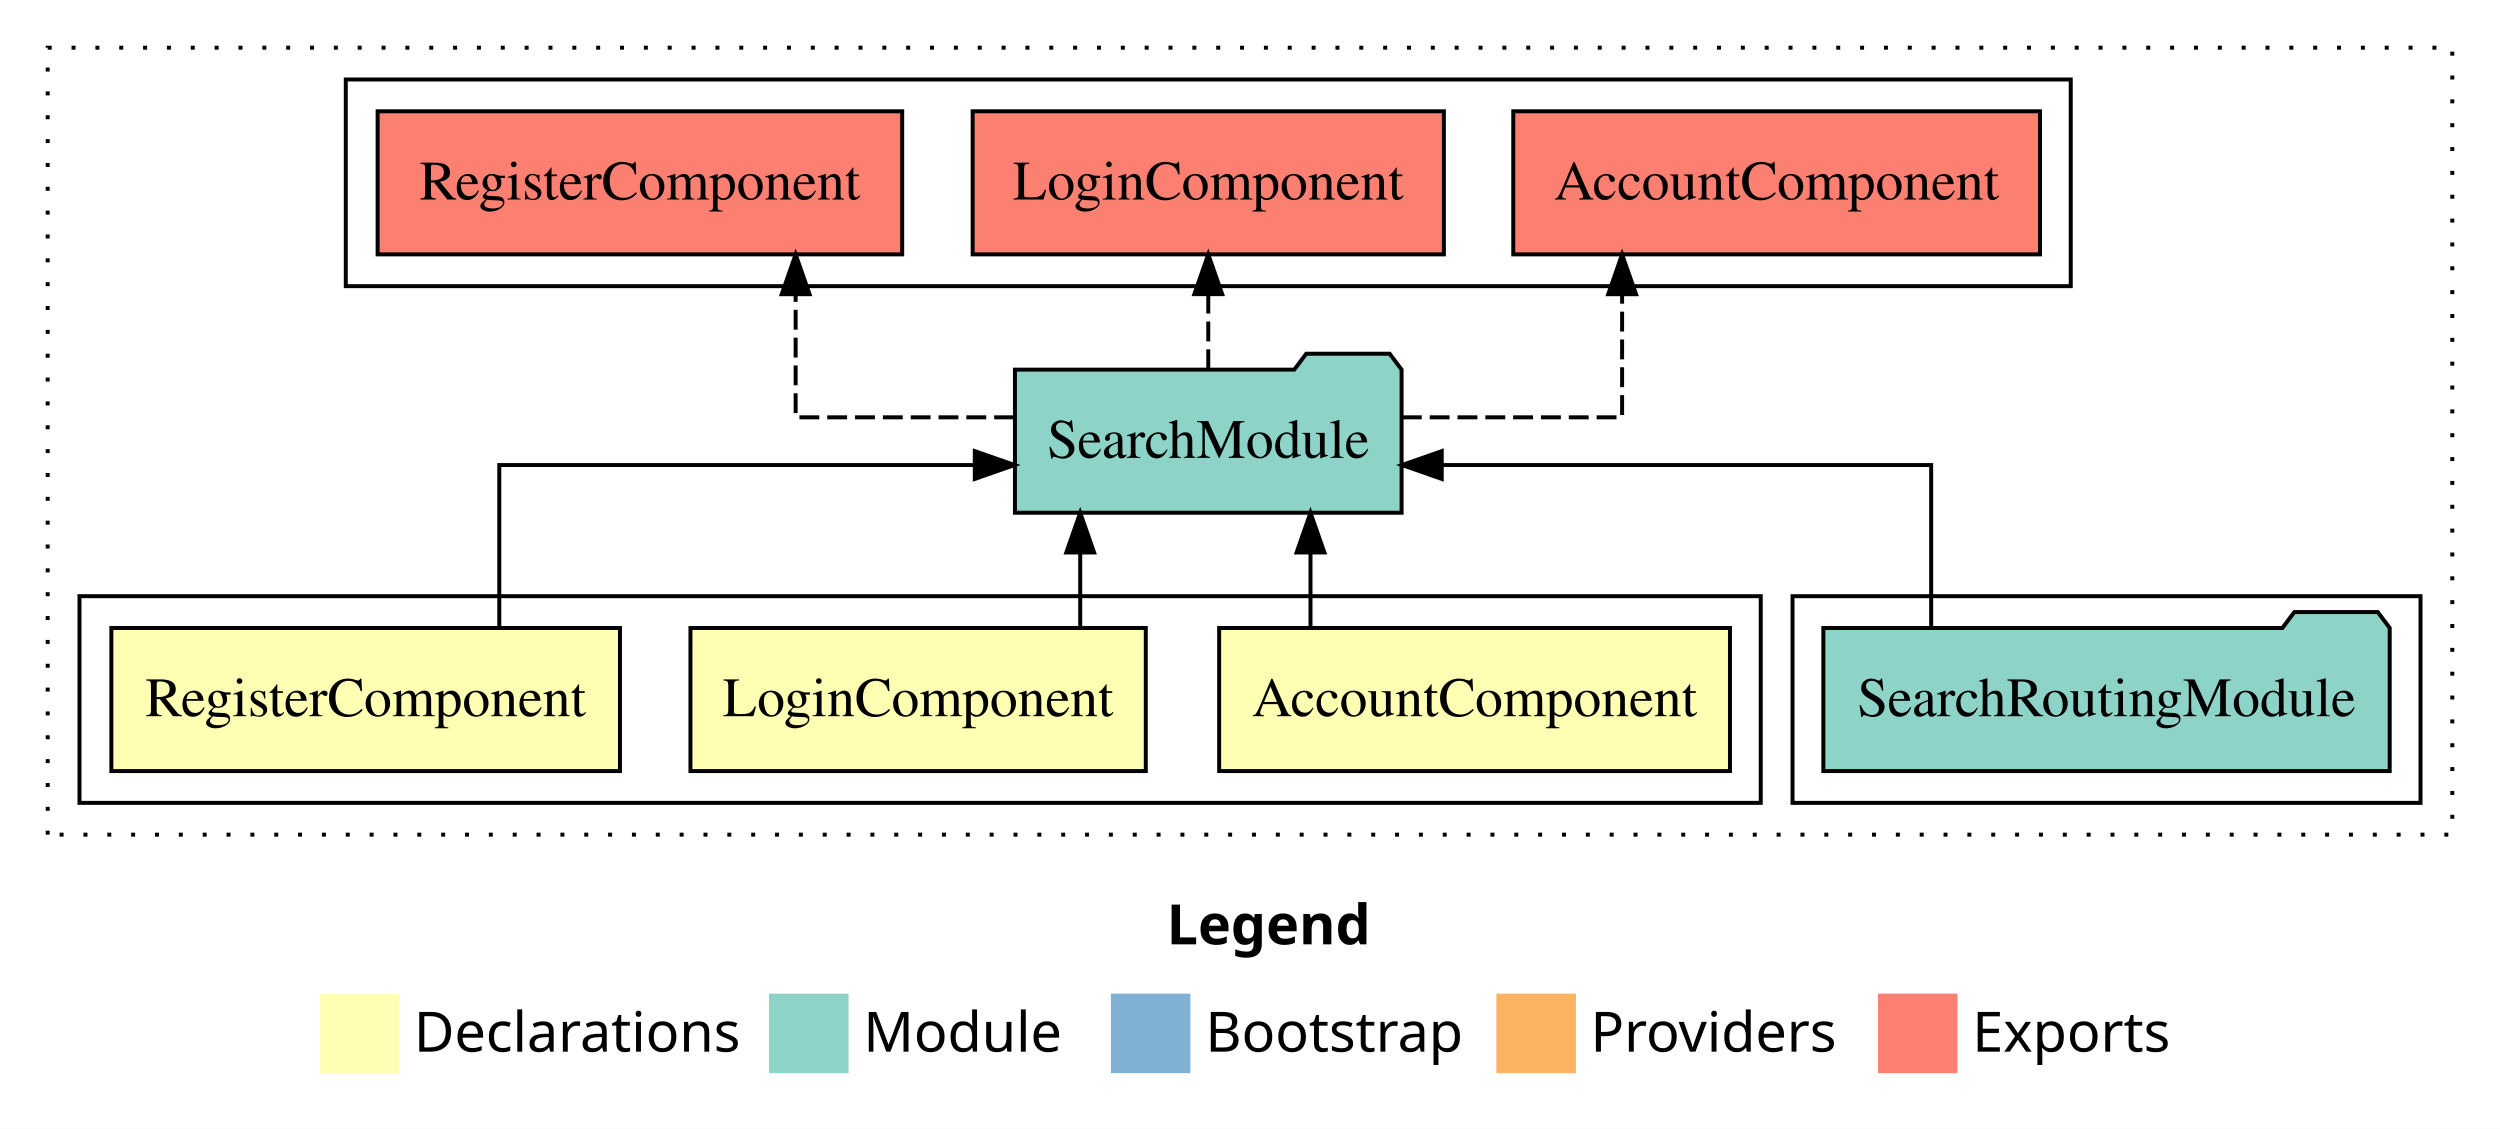
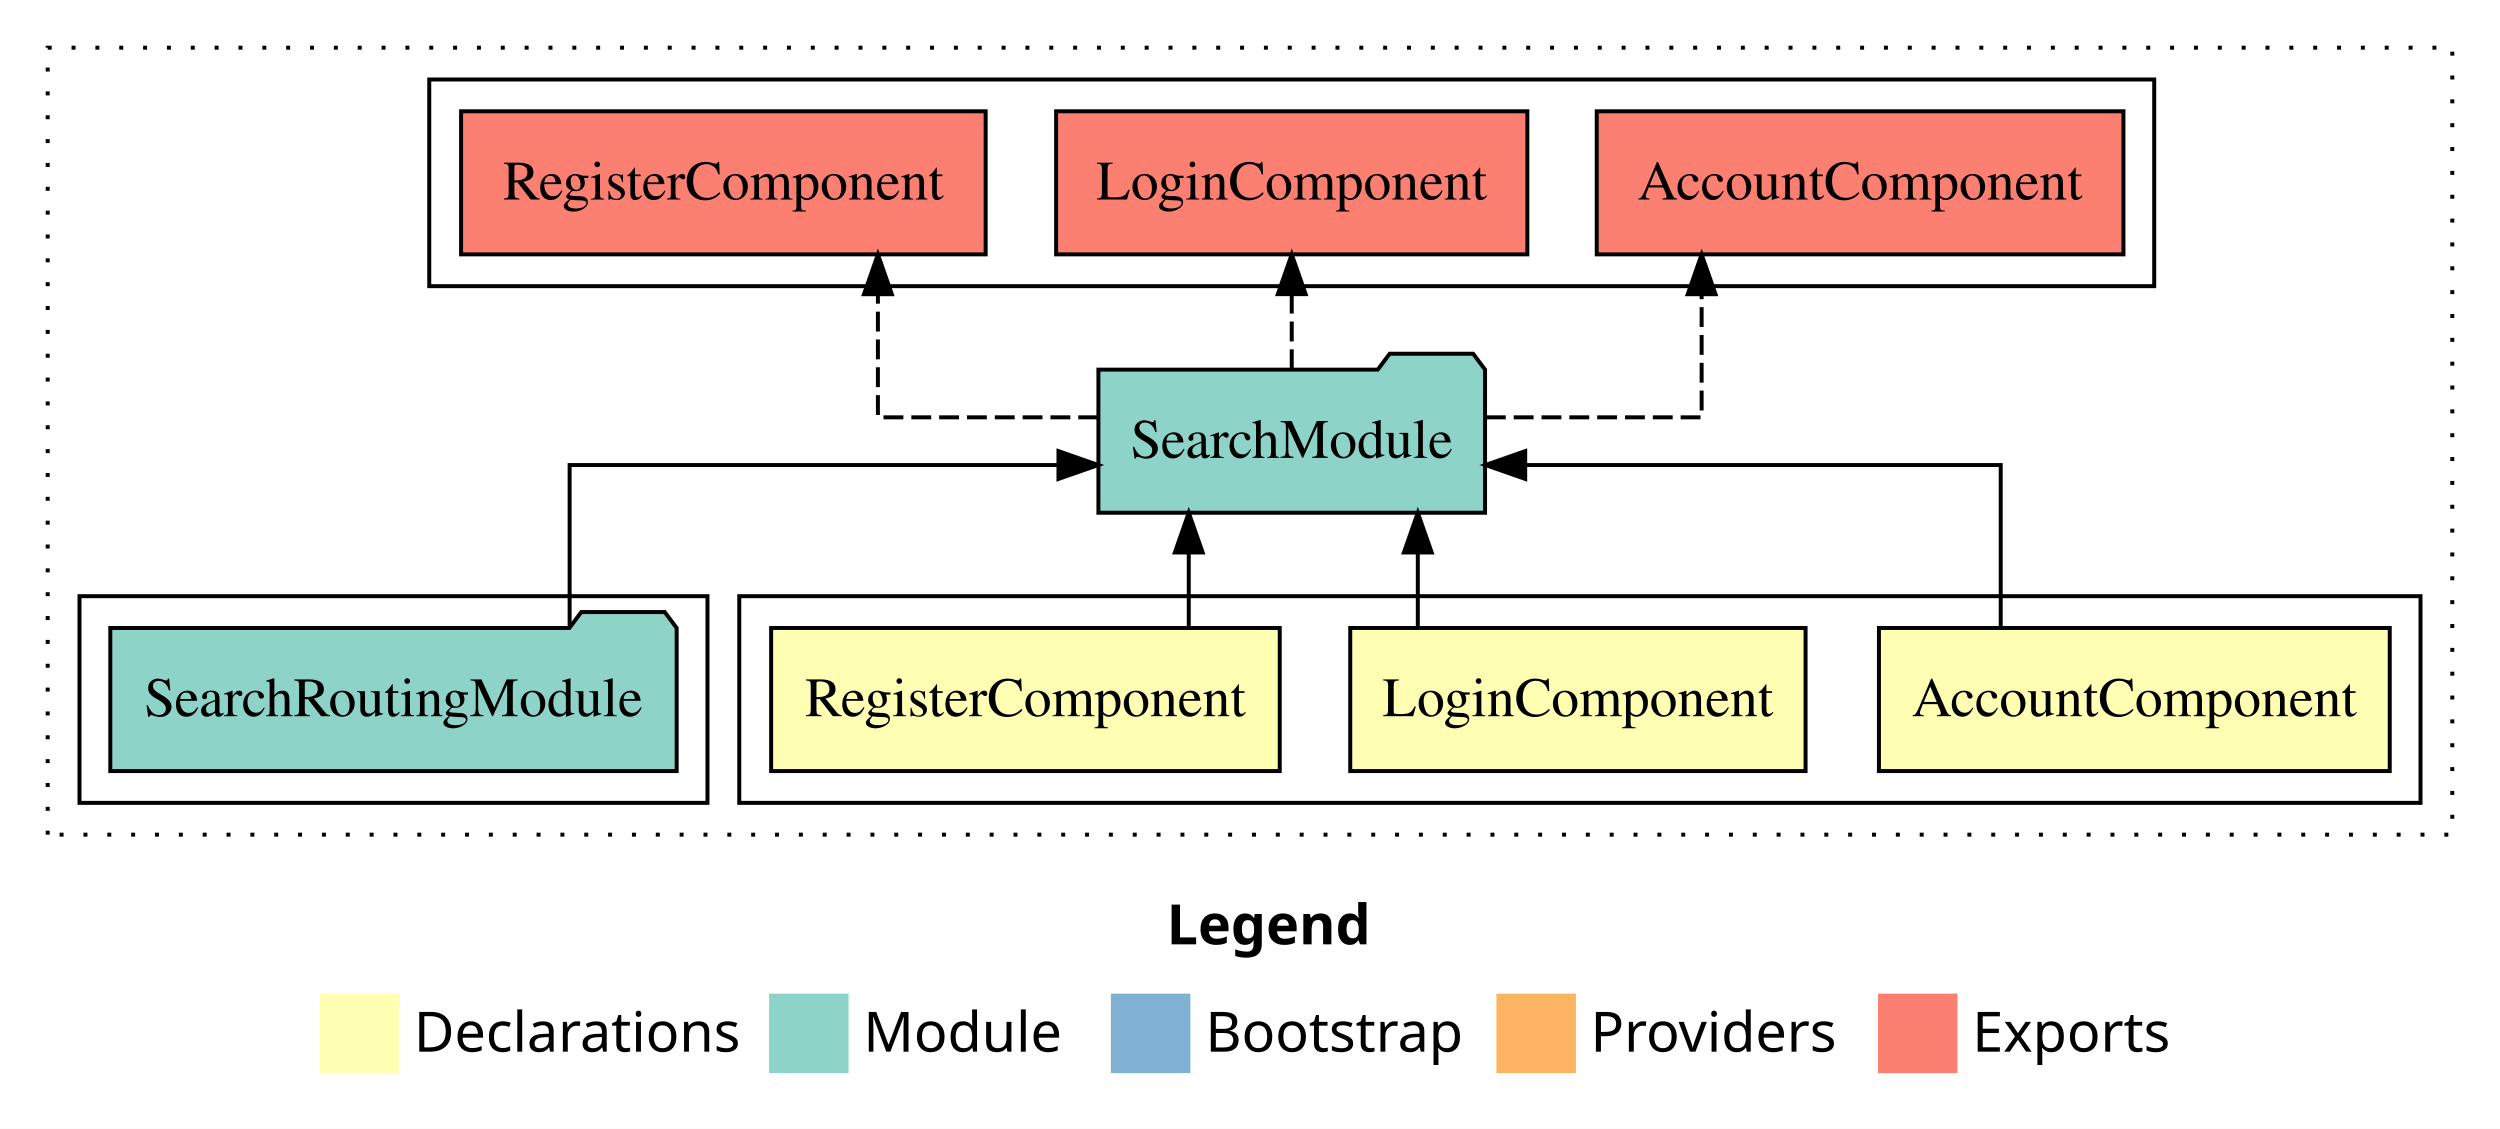
<svg xmlns="http://www.w3.org/2000/svg" width="629pt" height="284pt" viewBox="0.00 0.00 629.00 284.00">
  <g id="graph0" class="graph" transform="scale(1 1) rotate(0) translate(4 280)">
    <polygon fill="white" stroke="transparent" points="-4,4 -4,-280 625,-280 625,4 -4,4" />
    <text text-anchor="start" x="289.51" y="-42.4" font-family="sans-serif" font-weight="bold" font-size="14.00">Legend</text>
    <polygon fill="#ffffb3" stroke="transparent" points="76.5,-10 76.5,-30 96.5,-30 96.5,-10 76.5,-10" />
    <text text-anchor="start" x="100.13" y="-15.4" font-family="sans-serif" font-size="14.00">  Declarations</text>
    <polygon fill="#8dd3c7" stroke="transparent" points="189.5,-10 189.5,-30 209.5,-30 209.5,-10 189.5,-10" />
    <text text-anchor="start" x="213.23" y="-15.4" font-family="sans-serif" font-size="14.00">  Module</text>
    <polygon fill="#80b1d3" stroke="transparent" points="275.5,-10 275.5,-30 295.5,-30 295.5,-10 275.5,-10" />
    <text text-anchor="start" x="299.28" y="-15.4" font-family="sans-serif" font-size="14.00">  Bootstrap</text>
    <polygon fill="#fdb462" stroke="transparent" points="372.5,-10 372.5,-30 392.5,-30 392.5,-10 372.5,-10" />
    <text text-anchor="start" x="396.17" y="-15.4" font-family="sans-serif" font-size="14.00">  Providers</text>
    <polygon fill="#fb8072" stroke="transparent" points="468.5,-10 468.5,-30 488.5,-30 488.5,-10 468.5,-10" />
    <text text-anchor="start" x="492.23" y="-15.4" font-family="sans-serif" font-size="14.00">  Exports</text>
    <g id="clust1" class="cluster">
      <polygon fill="none" stroke="black" stroke-dasharray="1,5" points="8,-70 8,-268 613,-268 613,-70 8,-70" />
    </g>
-     <g id="clust6" class="cluster">
-       <polygon fill="none" stroke="black" points="447,-78 447,-130 605,-130 605,-78 447,-78" />
-     </g>
    <g id="clust2" class="cluster">
-       <polygon fill="none" stroke="black" points="16,-78 16,-130 439,-130 439,-78 16,-78" />
+       <polygon fill="none" stroke="black" points="182,-78 182,-130 605,-130 605,-78 182,-78" />
    </g>
    <g id="clust7" class="cluster">
-       <polygon fill="none" stroke="black" points="83,-208 83,-260 517,-260 517,-208 83,-208" />
+       <polygon fill="none" stroke="black" points="104,-208 104,-260 538,-260 538,-208 104,-208" />
+     </g>
+     <g id="clust6" class="cluster">
+       <polygon fill="none" stroke="black" points="16,-78 16,-130 174,-130 174,-78 16,-78" />
    </g>
    <g id="node1" class="node">
-       <polygon fill="#ffffb3" stroke="black" points="431.26,-122 302.74,-122 302.74,-86 431.26,-86 431.26,-122" />
-       <text text-anchor="middle" x="367" y="-99.8" font-family="Times,serif" font-size="14.00">AccountComponent</text>
+       <polygon fill="#ffffb3" stroke="black" points="597.26,-122 468.74,-122 468.74,-86 597.26,-86 597.26,-122" />
+       <text text-anchor="middle" x="533" y="-99.8" font-family="Times,serif" font-size="14.00">AccountComponent</text>
    </g>
    <g id="node4" class="node">
-       <polygon fill="#8dd3c7" stroke="black" points="348.64,-187 345.64,-191 324.64,-191 321.64,-187 251.36,-187 251.36,-151 348.64,-151 348.64,-187" />
-       <text text-anchor="middle" x="300" y="-164.8" font-family="Times,serif" font-size="14.00">SearchModule</text>
+       <polygon fill="#8dd3c7" stroke="black" points="369.64,-187 366.64,-191 345.64,-191 342.64,-187 272.36,-187 272.36,-151 369.64,-151 369.64,-187" />
+       <text text-anchor="middle" x="321" y="-164.8" font-family="Times,serif" font-size="14.00">SearchModule</text>
    </g>
    <g id="edge1" class="edge">
-       <path fill="none" stroke="black" d="M325.72,-122.11C325.72,-122.11 325.72,-140.99 325.72,-140.99" />
-       <polygon fill="black" stroke="black" points="322.22,-140.99 325.72,-150.99 329.22,-140.99 322.22,-140.99" />
+       <path fill="none" stroke="black" d="M499.38,-122.02C499.38,-139.37 499.38,-163 499.38,-163 499.38,-163 379.74,-163 379.74,-163" />
+       <polygon fill="black" stroke="black" points="379.74,-159.5 369.74,-163 379.74,-166.5 379.74,-159.5" />
    </g>
    <g id="node2" class="node">
-       <polygon fill="#ffffb3" stroke="black" points="284.28,-122 169.72,-122 169.72,-86 284.28,-86 284.28,-122" />
-       <text text-anchor="middle" x="227" y="-99.8" font-family="Times,serif" font-size="14.00">LoginComponent</text>
+       <polygon fill="#ffffb3" stroke="black" points="450.28,-122 335.72,-122 335.72,-86 450.28,-86 450.28,-122" />
+       <text text-anchor="middle" x="393" y="-99.8" font-family="Times,serif" font-size="14.00">LoginComponent</text>
    </g>
    <g id="edge2" class="edge">
-       <path fill="none" stroke="black" d="M267.78,-122.11C267.78,-122.11 267.78,-140.99 267.78,-140.99" />
-       <polygon fill="black" stroke="black" points="264.28,-140.99 267.78,-150.99 271.28,-140.99 264.28,-140.99" />
+       <path fill="none" stroke="black" d="M352.72,-122.11C352.72,-122.11 352.72,-140.99 352.72,-140.99" />
+       <polygon fill="black" stroke="black" points="349.22,-140.99 352.72,-150.99 356.22,-140.99 349.22,-140.99" />
    </g>
    <g id="node3" class="node">
-       <polygon fill="#ffffb3" stroke="black" points="151.98,-122 24.02,-122 24.02,-86 151.98,-86 151.98,-122" />
-       <text text-anchor="middle" x="88" y="-99.8" font-family="Times,serif" font-size="14.00">RegisterComponent</text>
+       <polygon fill="#ffffb3" stroke="black" points="317.98,-122 190.02,-122 190.02,-86 317.98,-86 317.98,-122" />
+       <text text-anchor="middle" x="254" y="-99.8" font-family="Times,serif" font-size="14.00">RegisterComponent</text>
    </g>
    <g id="edge3" class="edge">
-       <path fill="none" stroke="black" d="M121.62,-122.02C121.62,-139.37 121.62,-163 121.62,-163 121.62,-163 241.26,-163 241.26,-163" />
-       <polygon fill="black" stroke="black" points="241.26,-166.5 251.26,-163 241.26,-159.5 241.26,-166.5" />
+       <path fill="none" stroke="black" d="M295.09,-122.11C295.09,-122.11 295.09,-140.99 295.09,-140.99" />
+       <polygon fill="black" stroke="black" points="291.59,-140.99 295.09,-150.99 298.59,-140.99 291.59,-140.99" />
    </g>
    <g id="node6" class="node">
-       <polygon fill="#fb8072" stroke="black" points="509.26,-252 376.74,-252 376.74,-216 509.26,-216 509.26,-252" />
-       <text text-anchor="middle" x="443" y="-229.8" font-family="Times,serif" font-size="14.00">AccountComponent </text>
+       <polygon fill="#fb8072" stroke="black" points="530.26,-252 397.74,-252 397.74,-216 530.26,-216 530.26,-252" />
+       <text text-anchor="middle" x="464" y="-229.8" font-family="Times,serif" font-size="14.00">AccountComponent </text>
    </g>
    <g id="edge5" class="edge">
-       <path fill="none" stroke="black" stroke-dasharray="5,2" d="M348.71,-175C375.81,-175 404.12,-175 404.12,-175 404.12,-175 404.12,-205.98 404.12,-205.98" />
-       <polygon fill="black" stroke="black" points="400.63,-205.98 404.12,-215.98 407.63,-205.98 400.63,-205.98" />
+       <path fill="none" stroke="black" stroke-dasharray="5,2" d="M369.85,-175C396.5,-175 424.13,-175 424.13,-175 424.13,-175 424.13,-205.98 424.13,-205.98" />
+       <polygon fill="black" stroke="black" points="420.63,-205.98 424.13,-215.98 427.63,-205.98 420.63,-205.98" />
    </g>
    <g id="node7" class="node">
-       <polygon fill="#fb8072" stroke="black" points="359.28,-252 240.72,-252 240.72,-216 359.28,-216 359.28,-252" />
-       <text text-anchor="middle" x="300" y="-229.8" font-family="Times,serif" font-size="14.00">LoginComponent </text>
+       <polygon fill="#fb8072" stroke="black" points="380.28,-252 261.72,-252 261.72,-216 380.28,-216 380.28,-252" />
+       <text text-anchor="middle" x="321" y="-229.8" font-family="Times,serif" font-size="14.00">LoginComponent </text>
    </g>
    <g id="edge6" class="edge">
-       <path fill="none" stroke="black" stroke-dasharray="5,2" d="M300,-187.11C300,-187.11 300,-205.99 300,-205.99" />
-       <polygon fill="black" stroke="black" points="296.5,-205.99 300,-215.99 303.5,-205.99 296.5,-205.99" />
+       <path fill="none" stroke="black" stroke-dasharray="5,2" d="M321,-187.11C321,-187.11 321,-205.99 321,-205.99" />
+       <polygon fill="black" stroke="black" points="317.5,-205.99 321,-215.99 324.5,-205.99 317.5,-205.99" />
    </g>
    <g id="node8" class="node">
-       <polygon fill="#fb8072" stroke="black" points="222.99,-252 91.01,-252 91.01,-216 222.99,-216 222.99,-252" />
-       <text text-anchor="middle" x="157" y="-229.8" font-family="Times,serif" font-size="14.00">RegisterComponent </text>
+       <polygon fill="#fb8072" stroke="black" points="243.99,-252 112.01,-252 112.01,-216 243.99,-216 243.99,-252" />
+       <text text-anchor="middle" x="178" y="-229.8" font-family="Times,serif" font-size="14.00">RegisterComponent </text>
    </g>
    <g id="edge7" class="edge">
-       <path fill="none" stroke="black" stroke-dasharray="5,2" d="M251.13,-175C224.2,-175 196.18,-175 196.18,-175 196.18,-175 196.18,-205.98 196.18,-205.98" />
-       <polygon fill="black" stroke="black" points="192.68,-205.98 196.18,-215.98 199.68,-205.98 192.68,-205.98" />
+       <path fill="none" stroke="black" stroke-dasharray="5,2" d="M272.29,-175C245.19,-175 216.88,-175 216.88,-175 216.88,-175 216.88,-205.98 216.88,-205.98" />
+       <polygon fill="black" stroke="black" points="213.38,-205.98 216.88,-215.98 220.38,-205.98 213.38,-205.98" />
    </g>
    <g id="node5" class="node">
-       <polygon fill="#8dd3c7" stroke="black" points="597.25,-122 594.25,-126 573.25,-126 570.25,-122 454.75,-122 454.75,-86 597.25,-86 597.25,-122" />
-       <text text-anchor="middle" x="526" y="-99.8" font-family="Times,serif" font-size="14.00">SearchRoutingModule</text>
+       <polygon fill="#8dd3c7" stroke="black" points="166.25,-122 163.25,-126 142.25,-126 139.25,-122 23.75,-122 23.75,-86 166.25,-86 166.25,-122" />
+       <text text-anchor="middle" x="95" y="-99.8" font-family="Times,serif" font-size="14.00">SearchRoutingModule</text>
    </g>
    <g id="edge4" class="edge">
-       <path fill="none" stroke="black" d="M481.88,-122.02C481.88,-139.37 481.88,-163 481.88,-163 481.88,-163 358.74,-163 358.74,-163" />
-       <polygon fill="black" stroke="black" points="358.74,-159.5 348.74,-163 358.74,-166.5 358.74,-159.5" />
+       <path fill="none" stroke="black" d="M139.32,-122.02C139.32,-139.37 139.32,-163 139.32,-163 139.32,-163 262.31,-163 262.31,-163" />
+       <polygon fill="black" stroke="black" points="262.31,-166.5 272.31,-163 262.31,-159.5 262.31,-166.5" />
    </g>
  </g>
</svg>
